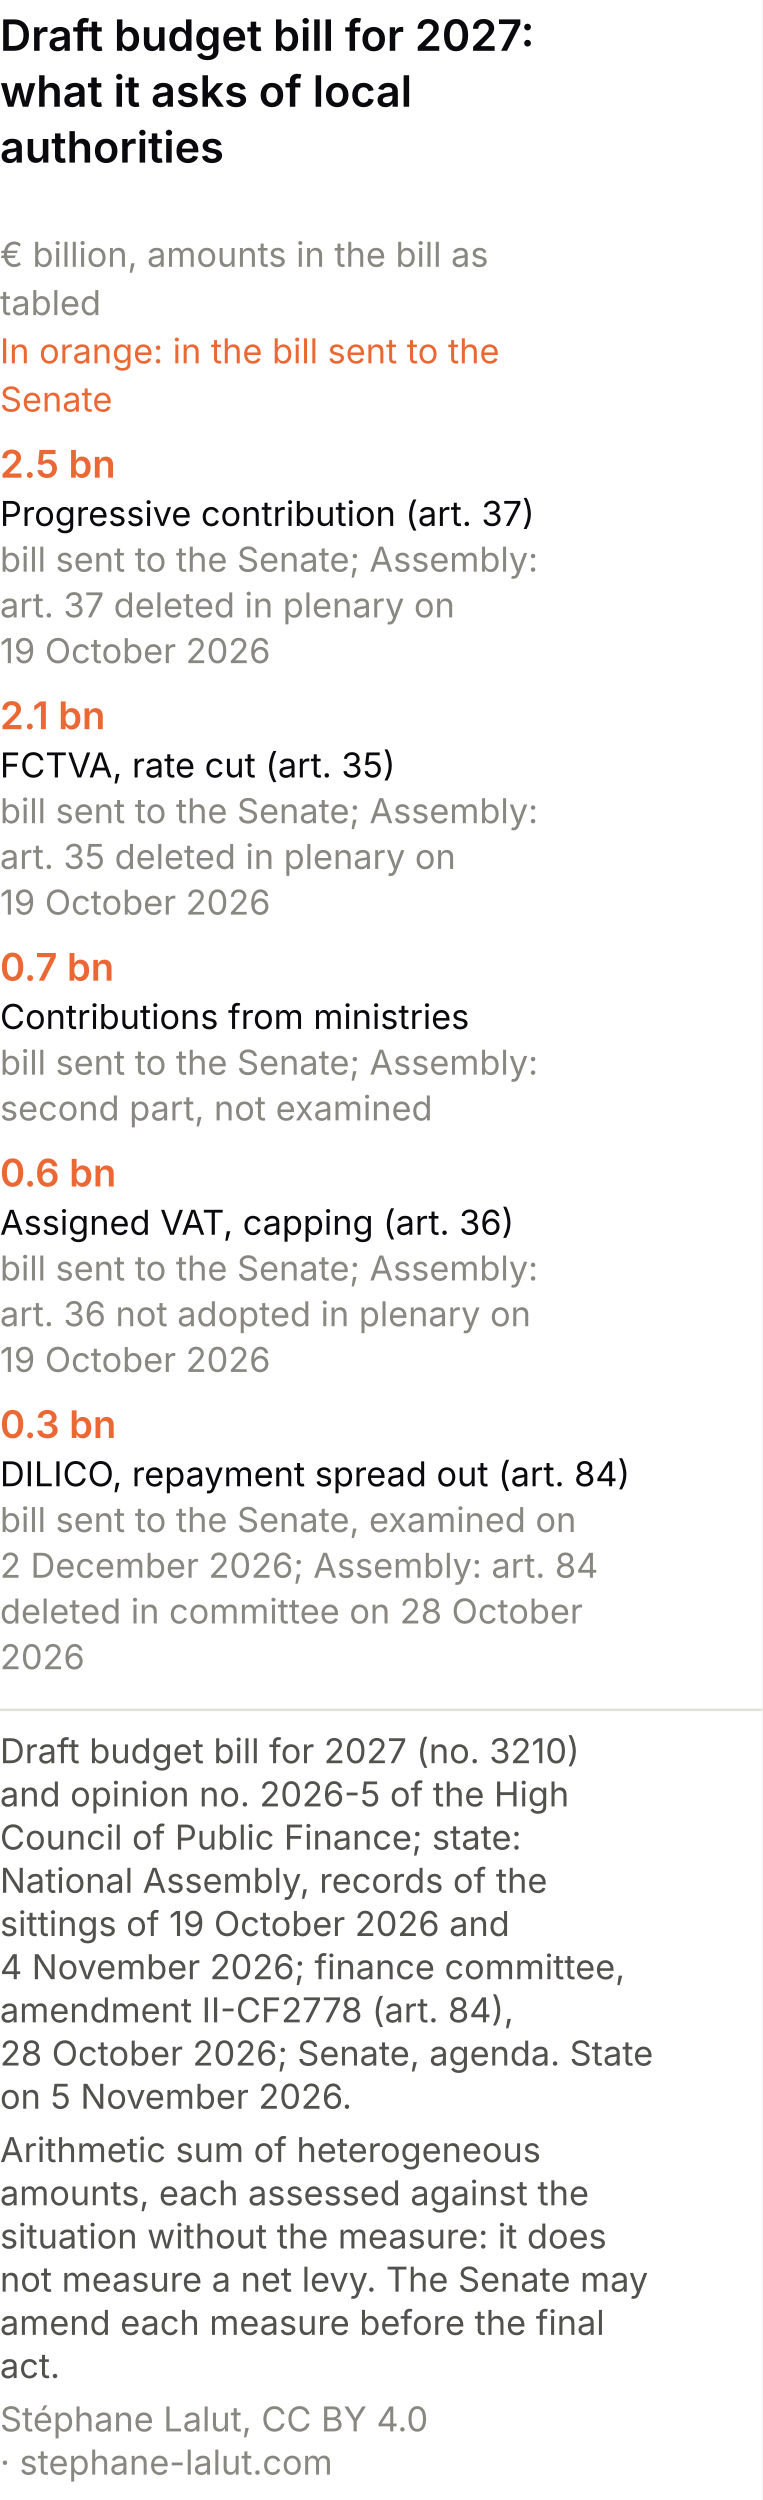
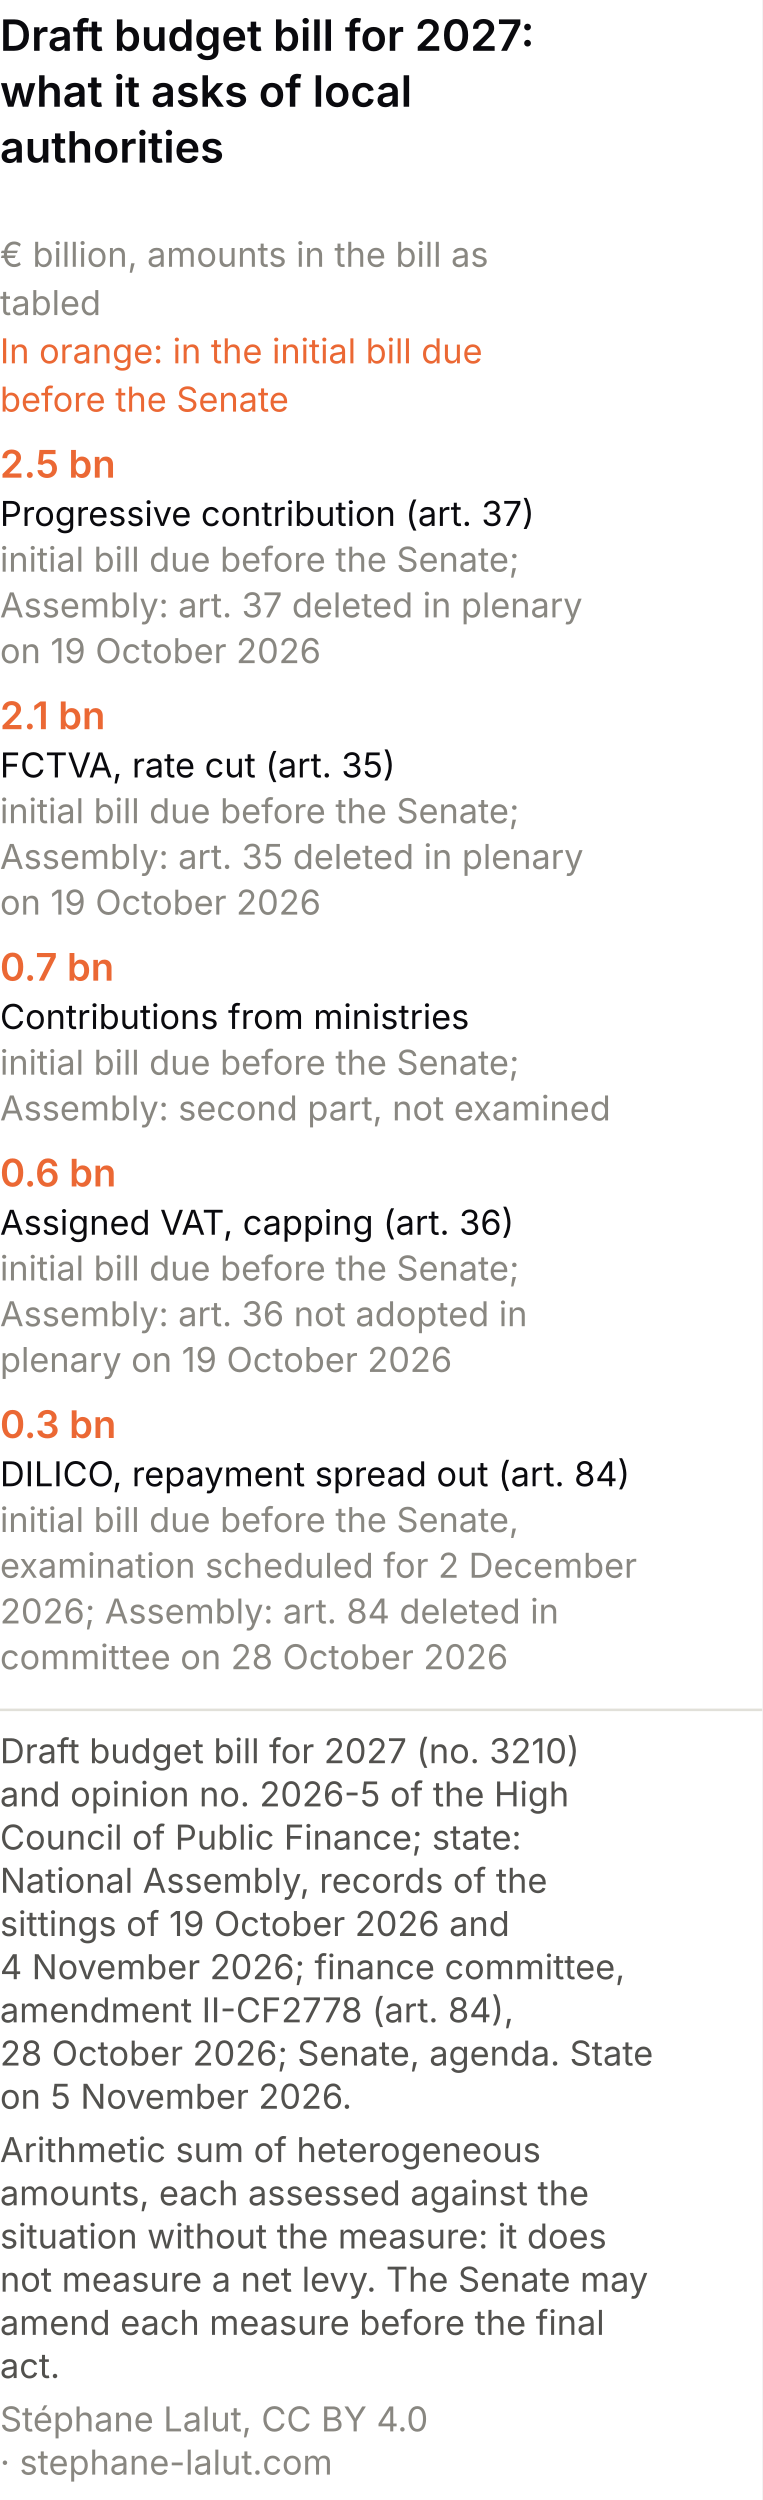
<svg xmlns="http://www.w3.org/2000/svg" viewBox="0 0 300 984" role="img" font-variant-numeric="tabular-nums" aria-labelledby="cpm-t cpm-d" font-family="system-ui, -apple-system, Segoe UI, sans-serif">
  <rect width="300" height="984" fill="#ffffff" />
  <text x="0" y="20" font-size="17" font-weight="600" fill="#0A0A0E">Draft budget bill for 2027:</text>
  <text x="0" y="42" font-size="17" font-weight="600" fill="#0A0A0E">what it asks of local</text>
  <text x="0" y="64" font-size="17" font-weight="600" fill="#0A0A0E">authorities</text>
  <text x="0" y="105" font-size="13.5" fill="#898781">€ billion, amounts in the bill as</text>
  <text x="0" y="124" font-size="13.5" fill="#898781">tabled</text>
-   <text x="0" y="143" font-size="13.5" fill="#eb6834">In orange: in the bill sent to the</text>
-   <text x="0" y="162" font-size="13.5" fill="#eb6834">Senate</text>
+   <text x="0" y="143" font-size="13.5" fill="#eb6834">In orange: in the initial bill due</text>
+   <text x="0" y="162" font-size="13.5" fill="#eb6834">before the Senate</text>
  <text x="0" y="188" font-size="15" font-weight="600" fill="#eb6834">2.5 bn</text>
  <text x="0" y="207" font-size="13.5" fill="#0A0A0E">Progressive contribution (art. 37)</text>
-   <text x="0" y="225" font-size="13.5" fill="#898781">bill sent to the Senate; Assembly:</text>
-   <text x="0" y="243" font-size="13.5" fill="#898781">art. 37 deleted in plenary on</text>
-   <text x="0" y="261" font-size="13.5" fill="#898781">19 October 2026</text>
+   <text x="0" y="225" font-size="13.5" fill="#898781">initial bill due before the Senate;</text>
+   <text x="0" y="243" font-size="13.5" fill="#898781">Assembly: art. 37 deleted in plenary</text>
+   <text x="0" y="261" font-size="13.5" fill="#898781">on 19 October 2026</text>
  <text x="0" y="287" font-size="15" font-weight="600" fill="#eb6834">2.1 bn</text>
  <text x="0" y="306" font-size="13.5" fill="#0A0A0E">FCTVA, rate cut (art. 35)</text>
-   <text x="0" y="324" font-size="13.5" fill="#898781">bill sent to the Senate; Assembly:</text>
-   <text x="0" y="342" font-size="13.5" fill="#898781">art. 35 deleted in plenary on</text>
-   <text x="0" y="360" font-size="13.5" fill="#898781">19 October 2026</text>
+   <text x="0" y="324" font-size="13.5" fill="#898781">initial bill due before the Senate;</text>
+   <text x="0" y="342" font-size="13.5" fill="#898781">Assembly: art. 35 deleted in plenary</text>
+   <text x="0" y="360" font-size="13.5" fill="#898781">on 19 October 2026</text>
  <text x="0" y="386" font-size="15" font-weight="600" fill="#eb6834">0.7 bn</text>
  <text x="0" y="405" font-size="13.5" fill="#0A0A0E">Contributions from ministries</text>
-   <text x="0" y="423" font-size="13.5" fill="#898781">bill sent to the Senate; Assembly:</text>
-   <text x="0" y="441" font-size="13.5" fill="#898781">second part, not examined</text>
+   <text x="0" y="423" font-size="13.5" fill="#898781">initial bill due before the Senate;</text>
+   <text x="0" y="441" font-size="13.5" fill="#898781">Assembly: second part, not examined</text>
  <text x="0" y="467" font-size="15" font-weight="600" fill="#eb6834">0.6 bn</text>
  <text x="0" y="486" font-size="13.5" fill="#0A0A0E">Assigned VAT, capping (art. 36)</text>
-   <text x="0" y="504" font-size="13.5" fill="#898781">bill sent to the Senate; Assembly:</text>
-   <text x="0" y="522" font-size="13.5" fill="#898781">art. 36 not adopted in plenary on</text>
-   <text x="0" y="540" font-size="13.5" fill="#898781">19 October 2026</text>
+   <text x="0" y="504" font-size="13.5" fill="#898781">initial bill due before the Senate;</text>
+   <text x="0" y="522" font-size="13.5" fill="#898781">Assembly: art. 36 not adopted in</text>
+   <text x="0" y="540" font-size="13.5" fill="#898781">plenary on 19 October 2026</text>
  <text x="0" y="566" font-size="15" font-weight="600" fill="#eb6834">0.3 bn</text>
  <text x="0" y="585" font-size="13.5" fill="#0A0A0E">DILICO, repayment spread out (art. 84)</text>
-   <text x="0" y="603" font-size="13.5" fill="#898781">bill sent to the Senate, examined on</text>
-   <text x="0" y="621" font-size="13.5" fill="#898781">2 December 2026; Assembly: art. 84</text>
-   <text x="0" y="639" font-size="13.5" fill="#898781">deleted in committee on 28 October</text>
-   <text x="0" y="657" font-size="13.5" fill="#898781">2026</text>
+   <text x="0" y="603" font-size="13.5" fill="#898781">initial bill due before the Senate,</text>
+   <text x="0" y="621" font-size="13.5" fill="#898781">examination scheduled for 2 December</text>
+   <text x="0" y="639" font-size="13.5" fill="#898781">2026; Assembly: art. 84 deleted in</text>
+   <text x="0" y="657" font-size="13.5" fill="#898781">committee on 28 October 2026</text>
  <line x1="0" y1="673.0" x2="300" y2="673.0" stroke="#e1e0d9" />
  <text class="pied-source" x="0" y="694.0" font-size="13.5" fill="#52514e">Draft budget bill for 2027 (no. 3210)</text>
  <text class="pied-source" x="0" y="711.0" font-size="13.5" fill="#52514e">and opinion no. 2026-5 of the High</text>
  <text class="pied-source" x="0" y="728.0" font-size="13.5" fill="#52514e">Council of Public Finance; state:</text>
  <text class="pied-source" x="0" y="745.0" font-size="13.5" fill="#52514e">National Assembly, records of the</text>
  <text class="pied-source" x="0" y="762.0" font-size="13.5" fill="#52514e">sittings of 19 October 2026 and</text>
  <text class="pied-source" x="0" y="779.0" font-size="13.5" fill="#52514e">4 November 2026; finance committee,</text>
  <text class="pied-source" x="0" y="796.0" font-size="13.5" fill="#52514e">amendment II-CF2778 (art. 84),</text>
  <text class="pied-source" x="0" y="813.0" font-size="13.5" fill="#52514e">28 October 2026; Senate, agenda. State</text>
  <text class="pied-source" x="0" y="830.0" font-size="13.5" fill="#52514e">on 5 November 2026.</text>
  <text class="pied-note" x="0" y="851.0" font-size="13.5" fill="#52514e">Arithmetic sum of heterogeneous</text>
  <text class="pied-note" x="0" y="868.0" font-size="13.5" fill="#52514e">amounts, each assessed against the</text>
  <text class="pied-note" x="0" y="885.0" font-size="13.5" fill="#52514e">situation without the measure: it does</text>
  <text class="pied-note" x="0" y="902.0" font-size="13.5" fill="#52514e">not measure a net levy. The Senate may</text>
  <text class="pied-note" x="0" y="919.0" font-size="13.5" fill="#52514e">amend each measure before the final</text>
  <text class="pied-note" x="0" y="936.0" font-size="13.5" fill="#52514e">act.</text>
  <text class="pied-licence" x="0" y="957.0" font-size="13.5" fill="#898781">Stéphane Lalut, CC BY 4.0</text>
  <text class="pied-licence" x="0" y="974.0" font-size="13.5" fill="#898781">· stephane-lalut.com</text>
</svg>
